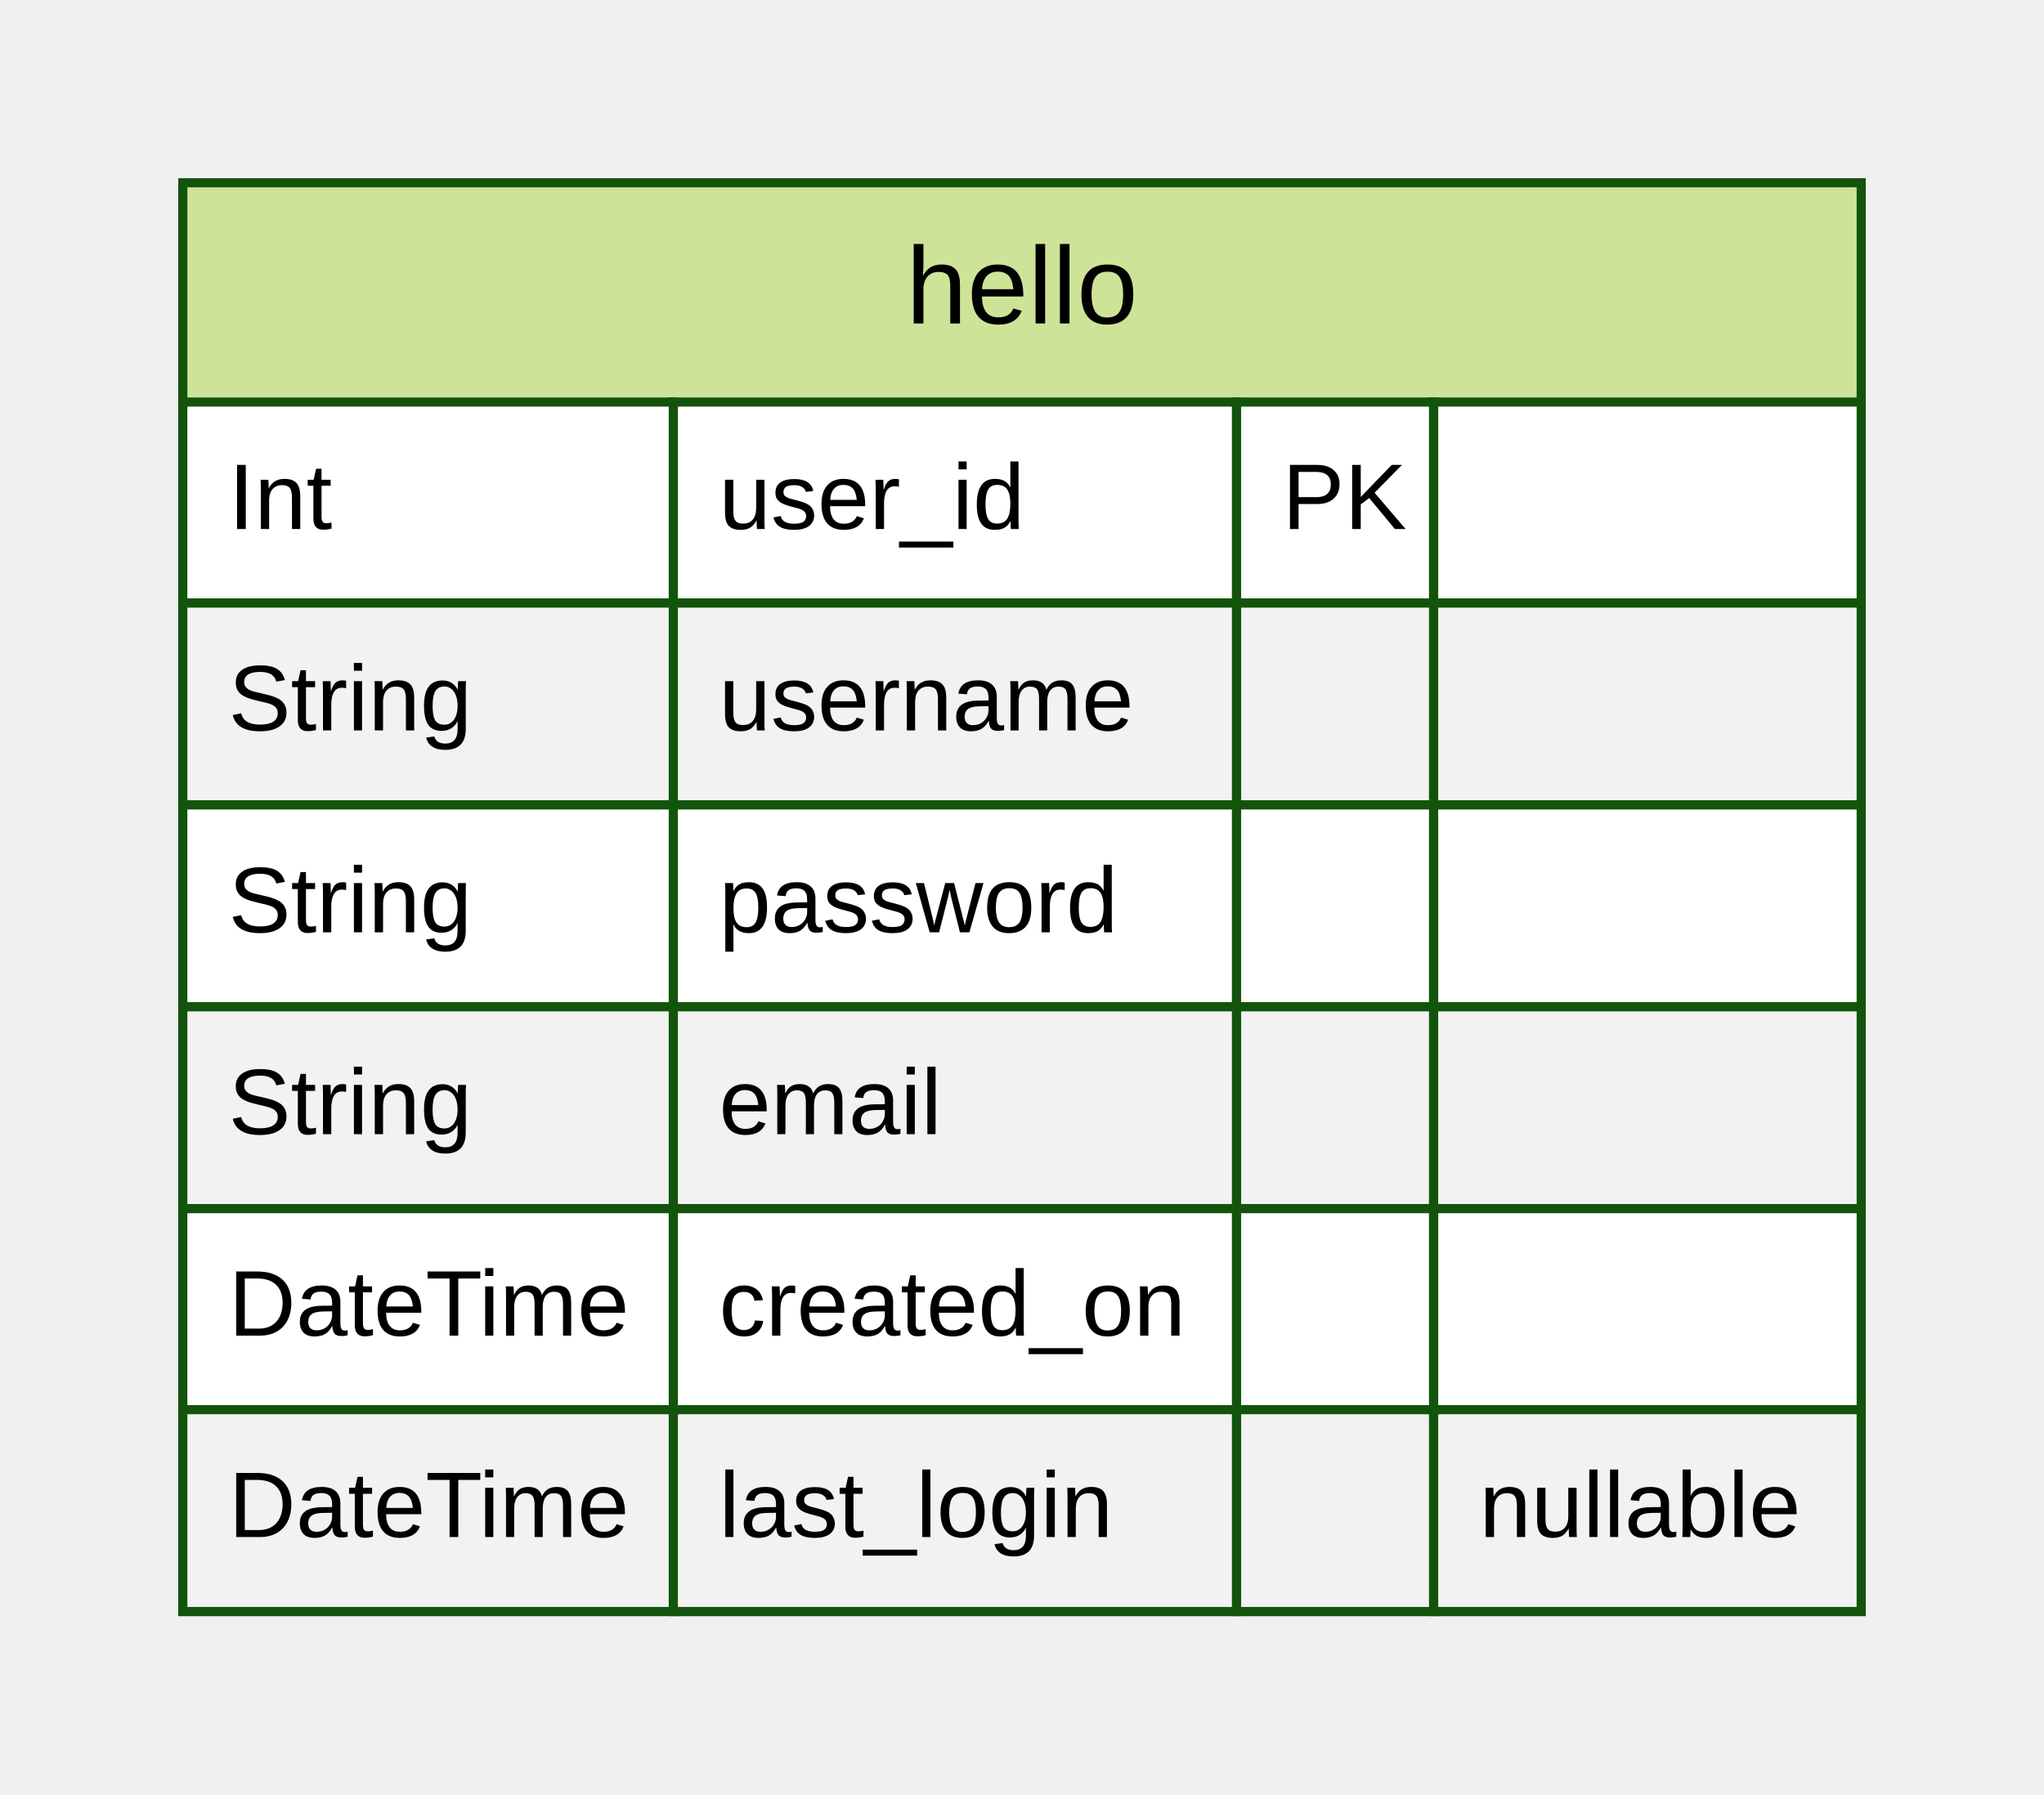
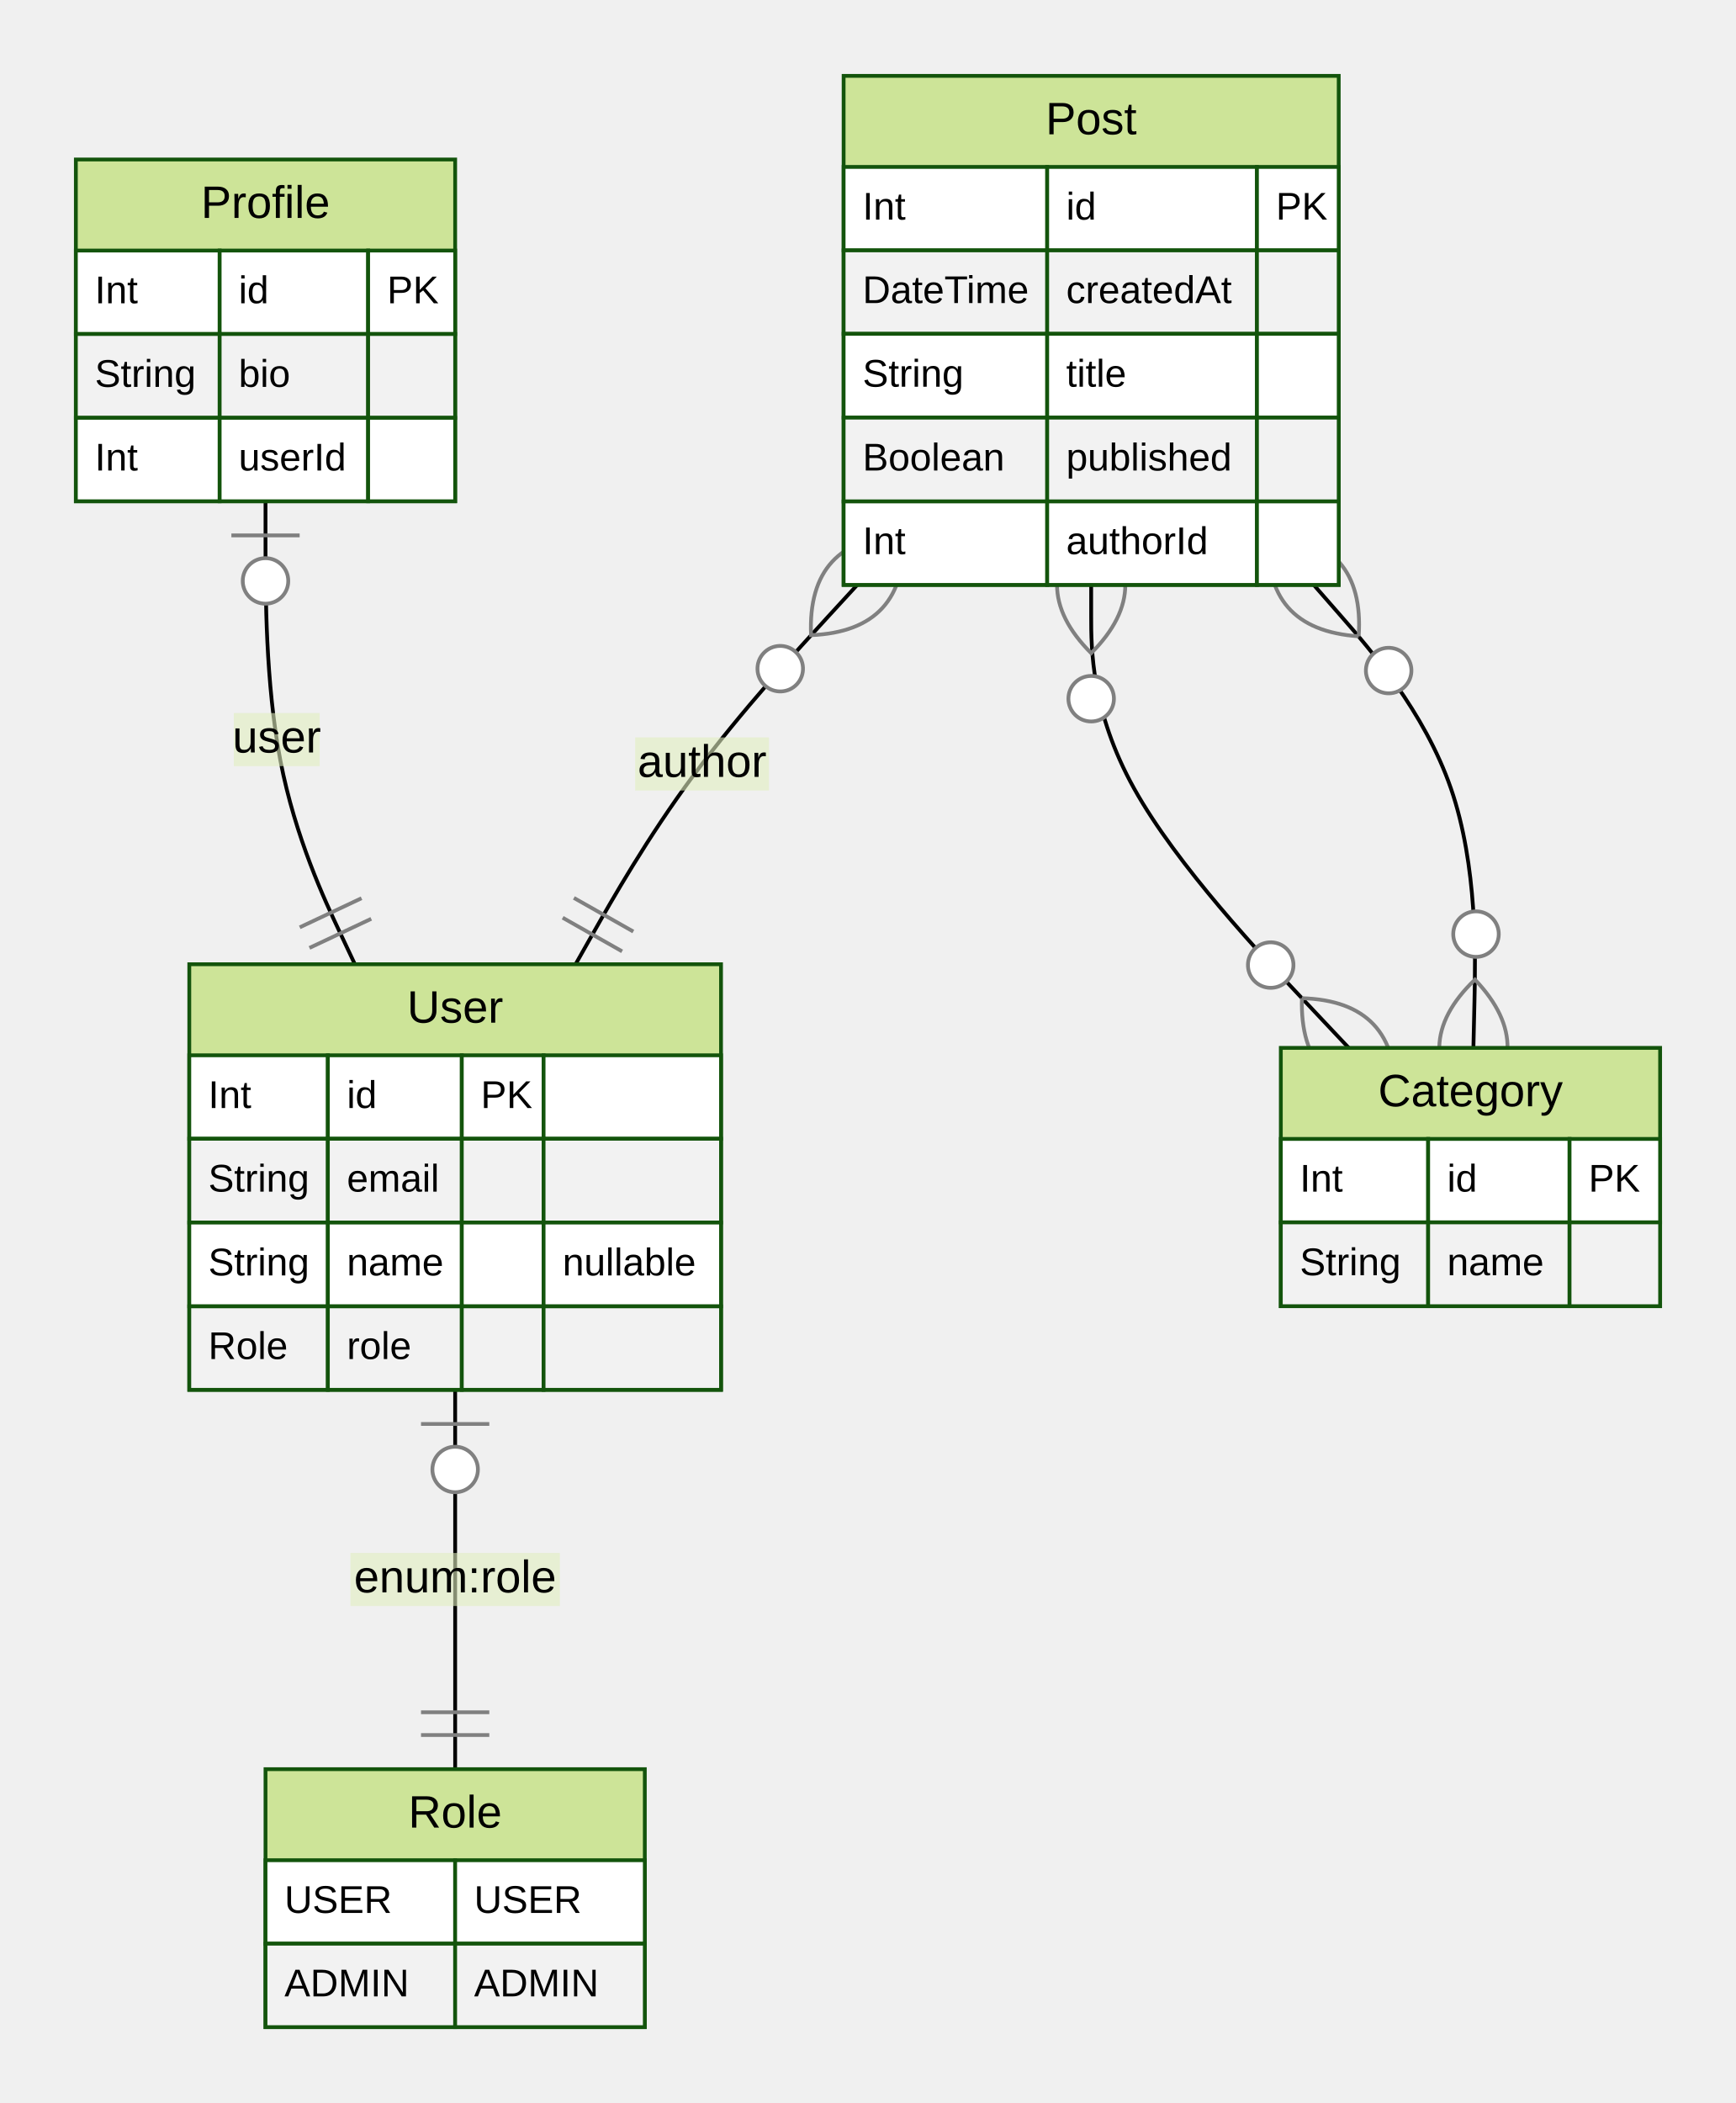
- <svg xmlns="http://www.w3.org/2000/svg" aria-labelledby="chart-title-mermaid-0 chart-desc-mermaid-0" role="img" viewBox="0 0 223.641 196.367" style="max-width: 223.641px; background-color: white;" width="100%" id="mermaid-0">
+ <svg xmlns="http://www.w3.org/2000/svg" aria-labelledby="chart-title-mermaid-0 chart-desc-mermaid-0" role="img" viewBox="0 0 457.68 554.367" style="max-width: 457.68px; background-color: white;" width="100%" id="mermaid-0">
  <style>#mermaid-0 {font-family:"trebuchet ms",verdana,arial,sans-serif;font-size:16px;fill:#000000;}#mermaid-0 .error-icon{fill:#552222;}#mermaid-0 .error-text{fill:#552222;stroke:#552222;}#mermaid-0 .edge-thickness-normal{stroke-width:2px;}#mermaid-0 .edge-thickness-thick{stroke-width:3.5px;}#mermaid-0 .edge-pattern-solid{stroke-dasharray:0;}#mermaid-0 .edge-pattern-dashed{stroke-dasharray:3;}#mermaid-0 .edge-pattern-dotted{stroke-dasharray:2;}#mermaid-0 .marker{fill:#000000;stroke:#000000;}#mermaid-0 .marker.cross{stroke:#000000;}#mermaid-0 svg{font-family:"trebuchet ms",verdana,arial,sans-serif;font-size:16px;}#mermaid-0 .entityBox{fill:#cde498;stroke:#13540c;}#mermaid-0 .attributeBoxOdd{fill:#ffffff;stroke:#13540c;}#mermaid-0 .attributeBoxEven{fill:#f2f2f2;stroke:#13540c;}#mermaid-0 .relationshipLabelBox{fill:hsl(78.158, 58.462%, 84.51%);opacity:0.7;background-color:hsl(78.158, 58.462%, 84.51%);}#mermaid-0 .relationshipLabelBox rect{opacity:0.5;}#mermaid-0 .relationshipLine{stroke:#000000;}#mermaid-0 :root{--mermaid-font-family:"trebuchet ms",verdana,arial,sans-serif;}</style>
  <g />
  <defs>
    <marker orient="auto" markerHeight="18" markerWidth="18" refY="9" refX="0" id="ONLY_ONE_START">
      <path d="M9,0 L9,18 M15,0 L15,18" fill="none" stroke="gray" />
    </marker>
  </defs>
  <defs>
    <marker orient="auto" markerHeight="18" markerWidth="18" refY="9" refX="18" id="ONLY_ONE_END">
      <path d="M3,0 L3,18 M9,0 L9,18" fill="none" stroke="gray" />
    </marker>
  </defs>
  <defs>
    <marker orient="auto" markerHeight="18" markerWidth="30" refY="9" refX="0" id="ZERO_OR_ONE_START">
      <circle r="6" cy="9" cx="21" fill="white" stroke="gray" />
      <path d="M9,0 L9,18" fill="none" stroke="gray" />
    </marker>
  </defs>
  <defs>
    <marker orient="auto" markerHeight="18" markerWidth="30" refY="9" refX="30" id="ZERO_OR_ONE_END">
      <circle r="6" cy="9" cx="9" fill="white" stroke="gray" />
      <path d="M21,0 L21,18" fill="none" stroke="gray" />
    </marker>
  </defs>
  <defs>
    <marker orient="auto" markerHeight="36" markerWidth="45" refY="18" refX="18" id="ONE_OR_MORE_START">
      <path d="M0,18 Q 18,0 36,18 Q 18,36 0,18 M42,9 L42,27" fill="none" stroke="gray" />
    </marker>
  </defs>
  <defs>
    <marker orient="auto" markerHeight="36" markerWidth="45" refY="18" refX="27" id="ONE_OR_MORE_END">
      <path d="M3,9 L3,27 M9,18 Q27,0 45,18 Q27,36 9,18" fill="none" stroke="gray" />
    </marker>
  </defs>
  <defs>
    <marker orient="auto" markerHeight="36" markerWidth="57" refY="18" refX="18" id="ZERO_OR_MORE_START">
      <circle r="6" cy="18" cx="48" fill="white" stroke="gray" />
      <path d="M0,18 Q18,0 36,18 Q18,36 0,18" fill="none" stroke="gray" />
    </marker>
  </defs>
  <defs>
    <marker orient="auto" markerHeight="36" markerWidth="57" refY="18" refX="39" id="ZERO_OR_MORE_END">
      <circle r="6" cy="18" cx="9" fill="white" stroke="gray" />
      <path d="M21,18 Q39,0 57,18 Q39,36 21,18" fill="none" stroke="gray" />
    </marker>
  </defs>
-   <g transform="translate(20,20 )" id="entity-hello-1adbf74b-0b26-4ce8-abec-52306c59c007">
-     <rect height="156.367" width="183.641" y="0" x="0" stroke="gray" fill-opacity="100%" fill="honeydew" class="er entityBox" />
-     <text transform="translate(91.82031,12)" style="font-family: &quot;trebuchet ms&quot;, verdana, arial, sans-serif;; font-size: 12px" text-anchor="middle" dominant-baseline="middle" y="0" x="0" id="text-entity-hello-1adbf74b-0b26-4ce8-abec-52306c59c007" class="er entityLabel">hello</text>
+   <path marker-start="url(#ZERO_OR_ONE_START)" marker-end="url(#ONLY_ONE_END)" fill="none" stroke="gray" d="M120,366.367L120,374.701C120,383.034,120,399.701,120,416.367C120,433.034,120,449.701,120,458.034L120,466.367" class="er relationshipLine" />
+   <path marker-start="url(#ZERO_OR_ONE_START)" marker-end="url(#ONLY_ONE_END)" fill="none" stroke="gray" d="M70,132.138L70,144.145C70,156.153,70,180.168,73.927,200.509C77.855,220.85,85.71,237.517,89.637,245.85L93.564,254.184" class="er relationshipLine" />
+   <path marker-start="url(#ZERO_OR_MORE_START)" marker-end="url(#ONLY_ONE_END)" fill="none" stroke="gray" d="M226.008,154.184L218.348,162.517C210.687,170.85,195.367,187.517,182.99,204.184C170.614,220.85,161.181,237.517,156.464,245.85L151.747,254.184" class="er relationshipLine" />
+   <path marker-start="url(#ZERO_OR_MORE_START)" marker-end="url(#ZERO_OR_MORE_END)" fill="none" stroke="gray" d="M287.68,154.184L287.68,162.517C287.68,170.85,287.68,187.517,298.998,207.858C310.316,228.199,332.952,252.214,344.271,264.222L355.589,276.229" class="er relationshipLine" />
+   <path marker-start="url(#ZERO_OR_MORE_START)" marker-end="url(#ZERO_OR_MORE_END)" fill="none" stroke="gray" d="M388.454,276.229L388.728,264.222C389.001,252.214,389.547,228.199,382.532,207.858C375.516,187.517,360.939,170.85,353.65,162.517L346.361,154.184" class="er relationshipLine" />
+   <g transform="translate(70,466.3672 )" id="entity-Role-625e4ff5-ee60-4102-8f7e-b8b6cde5b2e6">
+     <rect height="68" width="100" y="0" x="0" stroke="gray" fill-opacity="100%" fill="honeydew" class="er entityBox" />
+     <text transform="translate(50,12)" style="font-family: &quot;trebuchet ms&quot;, verdana, arial, sans-serif;; font-size: 12px" text-anchor="middle" dominant-baseline="middle" y="0" x="0" id="text-entity-Role-625e4ff5-ee60-4102-8f7e-b8b6cde5b2e6" class="er entityLabel">Role</text>
+     <rect height="22" width="50" y="24" x="0" stroke="gray" fill-opacity="100%" fill="honeydew" class="er attributeBoxOdd" />
+     <text transform="translate(5,35)" style="font-family: &quot;trebuchet ms&quot;, verdana, arial, sans-serif;; font-size: 10.2px" text-anchor="left" dominant-baseline="middle" y="0" x="0" id="text-entity-Role-625e4ff5-ee60-4102-8f7e-b8b6cde5b2e6-attr-1-type" class="er entityLabel">USER</text>
+     <rect height="22" width="50" y="24" x="50" stroke="gray" fill-opacity="100%" fill="honeydew" class="er attributeBoxOdd" />
+     <text transform="translate(55,35)" style="font-family: &quot;trebuchet ms&quot;, verdana, arial, sans-serif;; font-size: 10.2px" text-anchor="left" dominant-baseline="middle" y="0" x="0" id="text-entity-Role-625e4ff5-ee60-4102-8f7e-b8b6cde5b2e6-attr-1-name" class="er entityLabel">USER</text>
+     <rect height="22" width="50" y="46" x="0" stroke="gray" fill-opacity="100%" fill="honeydew" class="er attributeBoxEven" />
+     <text transform="translate(5,57)" style="font-family: &quot;trebuchet ms&quot;, verdana, arial, sans-serif;; font-size: 10.2px" text-anchor="left" dominant-baseline="middle" y="0" x="0" id="text-entity-Role-625e4ff5-ee60-4102-8f7e-b8b6cde5b2e6-attr-2-type" class="er entityLabel">ADMIN</text>
+     <rect height="22" width="50" y="46" x="50" stroke="gray" fill-opacity="100%" fill="honeydew" class="er attributeBoxEven" />
+     <text transform="translate(55,57)" style="font-family: &quot;trebuchet ms&quot;, verdana, arial, sans-serif;; font-size: 10.2px" text-anchor="left" dominant-baseline="middle" y="0" x="0" id="text-entity-Role-625e4ff5-ee60-4102-8f7e-b8b6cde5b2e6-attr-2-name" class="er entityLabel">ADMIN</text>
+   </g>
+   <g transform="translate(49.90625,254.1836 )" id="entity-User-d894cef2-6d33-4730-b2c5-95ea18691593">
+     <rect height="112.184" width="140.188" y="0" x="0" stroke="gray" fill-opacity="100%" fill="honeydew" class="er entityBox" />
+     <text transform="translate(70.09375,12)" style="font-family: &quot;trebuchet ms&quot;, verdana, arial, sans-serif;; font-size: 12px" text-anchor="middle" dominant-baseline="middle" y="0" x="0" id="text-entity-User-d894cef2-6d33-4730-b2c5-95ea18691593" class="er entityLabel">User</text>
+     <rect height="22" width="36.531" y="24" x="0" stroke="gray" fill-opacity="100%" fill="honeydew" class="er attributeBoxOdd" />
+     <text transform="translate(5,35)" style="font-family: &quot;trebuchet ms&quot;, verdana, arial, sans-serif;; font-size: 10.2px" text-anchor="left" dominant-baseline="middle" y="0" x="0" id="text-entity-User-d894cef2-6d33-4730-b2c5-95ea18691593-attr-1-type" class="er entityLabel">Int</text>
+     <rect height="22" width="35.312" y="24" x="36.531" stroke="gray" fill-opacity="100%" fill="honeydew" class="er attributeBoxOdd" />
+     <text transform="translate(41.53125,35)" style="font-family: &quot;trebuchet ms&quot;, verdana, arial, sans-serif;; font-size: 10.2px" text-anchor="left" dominant-baseline="middle" y="0" x="0" id="text-entity-User-d894cef2-6d33-4730-b2c5-95ea18691593-attr-1-name" class="er entityLabel">id</text>
+     <rect height="22" width="21.562" y="24" x="71.844" stroke="gray" fill-opacity="100%" fill="honeydew" class="er attributeBoxOdd" />
+     <text transform="translate(76.84375,35)" style="font-family: &quot;trebuchet ms&quot;, verdana, arial, sans-serif;; font-size: 10.2px" text-anchor="left" dominant-baseline="middle" y="0" x="0" id="text-entity-User-d894cef2-6d33-4730-b2c5-95ea18691593-attr-1-key" class="er entityLabel">PK</text>
+     <rect height="22" width="46.781" y="24" x="93.406" stroke="gray" fill-opacity="100%" fill="honeydew" class="er attributeBoxOdd" />
+     <text transform="translate(98.40625,35)" style="font-family: &quot;trebuchet ms&quot;, verdana, arial, sans-serif;; font-size: 10.2px" text-anchor="left" dominant-baseline="middle" y="0" x="0" id="text-entity-User-d894cef2-6d33-4730-b2c5-95ea18691593-attr-1-comment" class="er entityLabel" />
+     <rect height="22.092" width="36.531" y="46" x="0" stroke="gray" fill-opacity="100%" fill="honeydew" class="er attributeBoxEven" />
+     <text transform="translate(5,57.0459)" style="font-family: &quot;trebuchet ms&quot;, verdana, arial, sans-serif;; font-size: 10.2px" text-anchor="left" dominant-baseline="middle" y="0" x="0" id="text-entity-User-d894cef2-6d33-4730-b2c5-95ea18691593-attr-2-type" class="er entityLabel">String</text>
+     <rect height="22.092" width="35.312" y="46" x="36.531" stroke="gray" fill-opacity="100%" fill="honeydew" class="er attributeBoxEven" />
+     <text transform="translate(41.53125,57.0459)" style="font-family: &quot;trebuchet ms&quot;, verdana, arial, sans-serif;; font-size: 10.2px" text-anchor="left" dominant-baseline="middle" y="0" x="0" id="text-entity-User-d894cef2-6d33-4730-b2c5-95ea18691593-attr-2-name" class="er entityLabel">email</text>
+     <rect height="22.092" width="21.562" y="46" x="71.844" stroke="gray" fill-opacity="100%" fill="honeydew" class="er attributeBoxEven" />
+     <text transform="translate(76.84375,57.0459)" style="font-family: &quot;trebuchet ms&quot;, verdana, arial, sans-serif;; font-size: 10.2px" text-anchor="left" dominant-baseline="middle" y="0" x="0" id="text-entity-User-d894cef2-6d33-4730-b2c5-95ea18691593-attr-2-key" class="er entityLabel" />
+     <rect height="22.092" width="46.781" y="46" x="93.406" stroke="gray" fill-opacity="100%" fill="honeydew" class="er attributeBoxEven" />
+     <text transform="translate(98.40625,57.0459)" style="font-family: &quot;trebuchet ms&quot;, verdana, arial, sans-serif;; font-size: 10.2px" text-anchor="left" dominant-baseline="middle" y="0" x="0" id="text-entity-User-d894cef2-6d33-4730-b2c5-95ea18691593-attr-2-comment" class="er entityLabel" />
+     <rect height="22.092" width="36.531" y="68.092" x="0" stroke="gray" fill-opacity="100%" fill="honeydew" class="er attributeBoxOdd" />
+     <text transform="translate(5,79.1377)" style="font-family: &quot;trebuchet ms&quot;, verdana, arial, sans-serif;; font-size: 10.2px" text-anchor="left" dominant-baseline="middle" y="0" x="0" id="text-entity-User-d894cef2-6d33-4730-b2c5-95ea18691593-attr-3-type" class="er entityLabel">String</text>
+     <rect height="22.092" width="35.312" y="68.092" x="36.531" stroke="gray" fill-opacity="100%" fill="honeydew" class="er attributeBoxOdd" />
+     <text transform="translate(41.53125,79.1377)" style="font-family: &quot;trebuchet ms&quot;, verdana, arial, sans-serif;; font-size: 10.2px" text-anchor="left" dominant-baseline="middle" y="0" x="0" id="text-entity-User-d894cef2-6d33-4730-b2c5-95ea18691593-attr-3-name" class="er entityLabel">name</text>
+     <rect height="22.092" width="21.562" y="68.092" x="71.844" stroke="gray" fill-opacity="100%" fill="honeydew" class="er attributeBoxOdd" />
+     <text transform="translate(76.84375,79.1377)" style="font-family: &quot;trebuchet ms&quot;, verdana, arial, sans-serif;; font-size: 10.2px" text-anchor="left" dominant-baseline="middle" y="0" x="0" id="text-entity-User-d894cef2-6d33-4730-b2c5-95ea18691593-attr-3-key" class="er entityLabel" />
+     <rect height="22.092" width="46.781" y="68.092" x="93.406" stroke="gray" fill-opacity="100%" fill="honeydew" class="er attributeBoxOdd" />
+     <text transform="translate(98.40625,79.1377)" style="font-family: &quot;trebuchet ms&quot;, verdana, arial, sans-serif;; font-size: 10.2px" text-anchor="left" dominant-baseline="middle" y="0" x="0" id="text-entity-User-d894cef2-6d33-4730-b2c5-95ea18691593-attr-3-comment" class="er entityLabel">nullable</text>
+     <rect height="22" width="36.531" y="90.184" x="0" stroke="gray" fill-opacity="100%" fill="honeydew" class="er attributeBoxEven" />
+     <text transform="translate(5,101.1836)" style="font-family: &quot;trebuchet ms&quot;, verdana, arial, sans-serif;; font-size: 10.2px" text-anchor="left" dominant-baseline="middle" y="0" x="0" id="text-entity-User-d894cef2-6d33-4730-b2c5-95ea18691593-attr-4-type" class="er entityLabel">Role</text>
+     <rect height="22" width="35.312" y="90.184" x="36.531" stroke="gray" fill-opacity="100%" fill="honeydew" class="er attributeBoxEven" />
+     <text transform="translate(41.53125,101.1836)" style="font-family: &quot;trebuchet ms&quot;, verdana, arial, sans-serif;; font-size: 10.2px" text-anchor="left" dominant-baseline="middle" y="0" x="0" id="text-entity-User-d894cef2-6d33-4730-b2c5-95ea18691593-attr-4-name" class="er entityLabel">role</text>
+     <rect height="22" width="21.562" y="90.184" x="71.844" stroke="gray" fill-opacity="100%" fill="honeydew" class="er attributeBoxEven" />
+     <text transform="translate(76.84375,101.1836)" style="font-family: &quot;trebuchet ms&quot;, verdana, arial, sans-serif;; font-size: 10.2px" text-anchor="left" dominant-baseline="middle" y="0" x="0" id="text-entity-User-d894cef2-6d33-4730-b2c5-95ea18691593-attr-4-key" class="er entityLabel" />
+     <rect height="22" width="46.781" y="90.184" x="93.406" stroke="gray" fill-opacity="100%" fill="honeydew" class="er attributeBoxEven" />
+     <text transform="translate(98.40625,101.1836)" style="font-family: &quot;trebuchet ms&quot;, verdana, arial, sans-serif;; font-size: 10.2px" text-anchor="left" dominant-baseline="middle" y="0" x="0" id="text-entity-User-d894cef2-6d33-4730-b2c5-95ea18691593-attr-4-comment" class="er entityLabel" />
+   </g>
+   <g transform="translate(20,42.0459 )" id="entity-Profile-384da0ac-1336-4ced-9642-365da63f6ebc">
+     <rect height="90.092" width="100" y="0" x="0" stroke="gray" fill-opacity="100%" fill="honeydew" class="er entityBox" />
+     <text transform="translate(50,12)" style="font-family: &quot;trebuchet ms&quot;, verdana, arial, sans-serif;; font-size: 12px" text-anchor="middle" dominant-baseline="middle" y="0" x="0" id="text-entity-Profile-384da0ac-1336-4ced-9642-365da63f6ebc" class="er entityLabel">Profile</text>
+     <rect height="22" width="37.911" y="24" x="0" stroke="gray" fill-opacity="100%" fill="honeydew" class="er attributeBoxOdd" />
+     <text transform="translate(5,35)" style="font-family: &quot;trebuchet ms&quot;, verdana, arial, sans-serif;; font-size: 10.2px" text-anchor="left" dominant-baseline="middle" y="0" x="0" id="text-entity-Profile-384da0ac-1336-4ced-9642-365da63f6ebc-attr-1-type" class="er entityLabel">Int</text>
+     <rect height="22" width="39.146" y="24" x="37.911" stroke="gray" fill-opacity="100%" fill="honeydew" class="er attributeBoxOdd" />
+     <text transform="translate(42.91146,35)" style="font-family: &quot;trebuchet ms&quot;, verdana, arial, sans-serif;; font-size: 10.2px" text-anchor="left" dominant-baseline="middle" y="0" x="0" id="text-entity-Profile-384da0ac-1336-4ced-9642-365da63f6ebc-attr-1-name" class="er entityLabel">id</text>
+     <rect height="22" width="22.943" y="24" x="77.057" stroke="gray" fill-opacity="100%" fill="honeydew" class="er attributeBoxOdd" />
+     <text transform="translate(82.05729,35)" style="font-family: &quot;trebuchet ms&quot;, verdana, arial, sans-serif;; font-size: 10.2px" text-anchor="left" dominant-baseline="middle" y="0" x="0" id="text-entity-Profile-384da0ac-1336-4ced-9642-365da63f6ebc-attr-1-key" class="er entityLabel">PK</text>
+     <rect height="22.092" width="37.911" y="46" x="0" stroke="gray" fill-opacity="100%" fill="honeydew" class="er attributeBoxEven" />
+     <text transform="translate(5,57.0459)" style="font-family: &quot;trebuchet ms&quot;, verdana, arial, sans-serif;; font-size: 10.2px" text-anchor="left" dominant-baseline="middle" y="0" x="0" id="text-entity-Profile-384da0ac-1336-4ced-9642-365da63f6ebc-attr-2-type" class="er entityLabel">String</text>
+     <rect height="22.092" width="39.146" y="46" x="37.911" stroke="gray" fill-opacity="100%" fill="honeydew" class="er attributeBoxEven" />
+     <text transform="translate(42.91146,57.0459)" style="font-family: &quot;trebuchet ms&quot;, verdana, arial, sans-serif;; font-size: 10.2px" text-anchor="left" dominant-baseline="middle" y="0" x="0" id="text-entity-Profile-384da0ac-1336-4ced-9642-365da63f6ebc-attr-2-name" class="er entityLabel">bio</text>
+     <rect height="22.092" width="22.943" y="46" x="77.057" stroke="gray" fill-opacity="100%" fill="honeydew" class="er attributeBoxEven" />
+     <text transform="translate(82.05729,57.0459)" style="font-family: &quot;trebuchet ms&quot;, verdana, arial, sans-serif;; font-size: 10.2px" text-anchor="left" dominant-baseline="middle" y="0" x="0" id="text-entity-Profile-384da0ac-1336-4ced-9642-365da63f6ebc-attr-2-key" class="er entityLabel" />
+     <rect height="22" width="37.911" y="68.092" x="0" stroke="gray" fill-opacity="100%" fill="honeydew" class="er attributeBoxOdd" />
+     <text transform="translate(5,79.0918)" style="font-family: &quot;trebuchet ms&quot;, verdana, arial, sans-serif;; font-size: 10.2px" text-anchor="left" dominant-baseline="middle" y="0" x="0" id="text-entity-Profile-384da0ac-1336-4ced-9642-365da63f6ebc-attr-3-type" class="er entityLabel">Int</text>
+     <rect height="22" width="39.146" y="68.092" x="37.911" stroke="gray" fill-opacity="100%" fill="honeydew" class="er attributeBoxOdd" />
+     <text transform="translate(42.91146,79.0918)" style="font-family: &quot;trebuchet ms&quot;, verdana, arial, sans-serif;; font-size: 10.2px" text-anchor="left" dominant-baseline="middle" y="0" x="0" id="text-entity-Profile-384da0ac-1336-4ced-9642-365da63f6ebc-attr-3-name" class="er entityLabel">userId</text>
+     <rect height="22" width="22.943" y="68.092" x="77.057" stroke="gray" fill-opacity="100%" fill="honeydew" class="er attributeBoxOdd" />
+     <text transform="translate(82.05729,79.0918)" style="font-family: &quot;trebuchet ms&quot;, verdana, arial, sans-serif;; font-size: 10.2px" text-anchor="left" dominant-baseline="middle" y="0" x="0" id="text-entity-Profile-384da0ac-1336-4ced-9642-365da63f6ebc-attr-3-key" class="er entityLabel" />
+   </g>
+   <g transform="translate(222.4141,20 )" id="entity-Post-bf046e15-4c87-4799-be99-b6e017b51379">
+     <rect height="134.184" width="130.531" y="0" x="0" stroke="gray" fill-opacity="100%" fill="honeydew" class="er entityBox" />
+     <text transform="translate(65.26562,12)" style="font-family: &quot;trebuchet ms&quot;, verdana, arial, sans-serif;; font-size: 12px" text-anchor="middle" dominant-baseline="middle" y="0" x="0" id="text-entity-Post-bf046e15-4c87-4799-be99-b6e017b51379" class="er entityLabel">Post</text>
    <rect height="22" width="53.672" y="24" x="0" stroke="gray" fill-opacity="100%" fill="honeydew" class="er attributeBoxOdd" />
-     <text transform="translate(5,35)" style="font-family: &quot;trebuchet ms&quot;, verdana, arial, sans-serif;; font-size: 10.2px" text-anchor="left" dominant-baseline="middle" y="0" x="0" id="text-entity-hello-1adbf74b-0b26-4ce8-abec-52306c59c007-attr-1-type" class="er entityLabel">Int</text>
-     <rect height="22" width="61.625" y="24" x="53.672" stroke="gray" fill-opacity="100%" fill="honeydew" class="er attributeBoxOdd" />
-     <text transform="translate(58.67188,35)" style="font-family: &quot;trebuchet ms&quot;, verdana, arial, sans-serif;; font-size: 10.2px" text-anchor="left" dominant-baseline="middle" y="0" x="0" id="text-entity-hello-1adbf74b-0b26-4ce8-abec-52306c59c007-attr-1-name" class="er entityLabel">user_id</text>
-     <rect height="22" width="21.562" y="24" x="115.297" stroke="gray" fill-opacity="100%" fill="honeydew" class="er attributeBoxOdd" />
-     <text transform="translate(120.2969,35)" style="font-family: &quot;trebuchet ms&quot;, verdana, arial, sans-serif;; font-size: 10.2px" text-anchor="left" dominant-baseline="middle" y="0" x="0" id="text-entity-hello-1adbf74b-0b26-4ce8-abec-52306c59c007-attr-1-key" class="er entityLabel">PK</text>
-     <rect height="22" width="46.781" y="24" x="136.859" stroke="gray" fill-opacity="100%" fill="honeydew" class="er attributeBoxOdd" />
-     <text transform="translate(141.8594,35)" style="font-family: &quot;trebuchet ms&quot;, verdana, arial, sans-serif;; font-size: 10.2px" text-anchor="left" dominant-baseline="middle" y="0" x="0" id="text-entity-hello-1adbf74b-0b26-4ce8-abec-52306c59c007-attr-1-comment" class="er entityLabel" />
-     <rect height="22.092" width="53.672" y="46" x="0" stroke="gray" fill-opacity="100%" fill="honeydew" class="er attributeBoxEven" />
-     <text transform="translate(5,57.0459)" style="font-family: &quot;trebuchet ms&quot;, verdana, arial, sans-serif;; font-size: 10.2px" text-anchor="left" dominant-baseline="middle" y="0" x="0" id="text-entity-hello-1adbf74b-0b26-4ce8-abec-52306c59c007-attr-2-type" class="er entityLabel">String</text>
-     <rect height="22.092" width="61.625" y="46" x="53.672" stroke="gray" fill-opacity="100%" fill="honeydew" class="er attributeBoxEven" />
-     <text transform="translate(58.67188,57.0459)" style="font-family: &quot;trebuchet ms&quot;, verdana, arial, sans-serif;; font-size: 10.2px" text-anchor="left" dominant-baseline="middle" y="0" x="0" id="text-entity-hello-1adbf74b-0b26-4ce8-abec-52306c59c007-attr-2-name" class="er entityLabel">username</text>
-     <rect height="22.092" width="21.562" y="46" x="115.297" stroke="gray" fill-opacity="100%" fill="honeydew" class="er attributeBoxEven" />
-     <text transform="translate(120.2969,57.0459)" style="font-family: &quot;trebuchet ms&quot;, verdana, arial, sans-serif;; font-size: 10.2px" text-anchor="left" dominant-baseline="middle" y="0" x="0" id="text-entity-hello-1adbf74b-0b26-4ce8-abec-52306c59c007-attr-2-key" class="er entityLabel" />
-     <rect height="22.092" width="46.781" y="46" x="136.859" stroke="gray" fill-opacity="100%" fill="honeydew" class="er attributeBoxEven" />
-     <text transform="translate(141.8594,57.0459)" style="font-family: &quot;trebuchet ms&quot;, verdana, arial, sans-serif;; font-size: 10.2px" text-anchor="left" dominant-baseline="middle" y="0" x="0" id="text-entity-hello-1adbf74b-0b26-4ce8-abec-52306c59c007-attr-2-comment" class="er entityLabel" />
-     <rect height="22.092" width="53.672" y="68.092" x="0" stroke="gray" fill-opacity="100%" fill="honeydew" class="er attributeBoxOdd" />
-     <text transform="translate(5,79.1377)" style="font-family: &quot;trebuchet ms&quot;, verdana, arial, sans-serif;; font-size: 10.2px" text-anchor="left" dominant-baseline="middle" y="0" x="0" id="text-entity-hello-1adbf74b-0b26-4ce8-abec-52306c59c007-attr-3-type" class="er entityLabel">String</text>
-     <rect height="22.092" width="61.625" y="68.092" x="53.672" stroke="gray" fill-opacity="100%" fill="honeydew" class="er attributeBoxOdd" />
-     <text transform="translate(58.67188,79.1377)" style="font-family: &quot;trebuchet ms&quot;, verdana, arial, sans-serif;; font-size: 10.2px" text-anchor="left" dominant-baseline="middle" y="0" x="0" id="text-entity-hello-1adbf74b-0b26-4ce8-abec-52306c59c007-attr-3-name" class="er entityLabel">password</text>
-     <rect height="22.092" width="21.562" y="68.092" x="115.297" stroke="gray" fill-opacity="100%" fill="honeydew" class="er attributeBoxOdd" />
-     <text transform="translate(120.2969,79.1377)" style="font-family: &quot;trebuchet ms&quot;, verdana, arial, sans-serif;; font-size: 10.2px" text-anchor="left" dominant-baseline="middle" y="0" x="0" id="text-entity-hello-1adbf74b-0b26-4ce8-abec-52306c59c007-attr-3-key" class="er entityLabel" />
-     <rect height="22.092" width="46.781" y="68.092" x="136.859" stroke="gray" fill-opacity="100%" fill="honeydew" class="er attributeBoxOdd" />
-     <text transform="translate(141.8594,79.1377)" style="font-family: &quot;trebuchet ms&quot;, verdana, arial, sans-serif;; font-size: 10.2px" text-anchor="left" dominant-baseline="middle" y="0" x="0" id="text-entity-hello-1adbf74b-0b26-4ce8-abec-52306c59c007-attr-3-comment" class="er entityLabel" />
-     <rect height="22.092" width="53.672" y="90.184" x="0" stroke="gray" fill-opacity="100%" fill="honeydew" class="er attributeBoxEven" />
-     <text transform="translate(5,101.2295)" style="font-family: &quot;trebuchet ms&quot;, verdana, arial, sans-serif;; font-size: 10.2px" text-anchor="left" dominant-baseline="middle" y="0" x="0" id="text-entity-hello-1adbf74b-0b26-4ce8-abec-52306c59c007-attr-4-type" class="er entityLabel">String</text>
-     <rect height="22.092" width="61.625" y="90.184" x="53.672" stroke="gray" fill-opacity="100%" fill="honeydew" class="er attributeBoxEven" />
-     <text transform="translate(58.67188,101.2295)" style="font-family: &quot;trebuchet ms&quot;, verdana, arial, sans-serif;; font-size: 10.2px" text-anchor="left" dominant-baseline="middle" y="0" x="0" id="text-entity-hello-1adbf74b-0b26-4ce8-abec-52306c59c007-attr-4-name" class="er entityLabel">email</text>
-     <rect height="22.092" width="21.562" y="90.184" x="115.297" stroke="gray" fill-opacity="100%" fill="honeydew" class="er attributeBoxEven" />
-     <text transform="translate(120.2969,101.2295)" style="font-family: &quot;trebuchet ms&quot;, verdana, arial, sans-serif;; font-size: 10.2px" text-anchor="left" dominant-baseline="middle" y="0" x="0" id="text-entity-hello-1adbf74b-0b26-4ce8-abec-52306c59c007-attr-4-key" class="er entityLabel" />
-     <rect height="22.092" width="46.781" y="90.184" x="136.859" stroke="gray" fill-opacity="100%" fill="honeydew" class="er attributeBoxEven" />
-     <text transform="translate(141.8594,101.2295)" style="font-family: &quot;trebuchet ms&quot;, verdana, arial, sans-serif;; font-size: 10.2px" text-anchor="left" dominant-baseline="middle" y="0" x="0" id="text-entity-hello-1adbf74b-0b26-4ce8-abec-52306c59c007-attr-4-comment" class="er entityLabel" />
-     <rect height="22" width="53.672" y="112.275" x="0" stroke="gray" fill-opacity="100%" fill="honeydew" class="er attributeBoxOdd" />
-     <text transform="translate(5,123.2754)" style="font-family: &quot;trebuchet ms&quot;, verdana, arial, sans-serif;; font-size: 10.2px" text-anchor="left" dominant-baseline="middle" y="0" x="0" id="text-entity-hello-1adbf74b-0b26-4ce8-abec-52306c59c007-attr-5-type" class="er entityLabel">DateTime</text>
-     <rect height="22" width="61.625" y="112.275" x="53.672" stroke="gray" fill-opacity="100%" fill="honeydew" class="er attributeBoxOdd" />
-     <text transform="translate(58.67188,123.2754)" style="font-family: &quot;trebuchet ms&quot;, verdana, arial, sans-serif;; font-size: 10.2px" text-anchor="left" dominant-baseline="middle" y="0" x="0" id="text-entity-hello-1adbf74b-0b26-4ce8-abec-52306c59c007-attr-5-name" class="er entityLabel">created_on</text>
-     <rect height="22" width="21.562" y="112.275" x="115.297" stroke="gray" fill-opacity="100%" fill="honeydew" class="er attributeBoxOdd" />
-     <text transform="translate(120.2969,123.2754)" style="font-family: &quot;trebuchet ms&quot;, verdana, arial, sans-serif;; font-size: 10.2px" text-anchor="left" dominant-baseline="middle" y="0" x="0" id="text-entity-hello-1adbf74b-0b26-4ce8-abec-52306c59c007-attr-5-key" class="er entityLabel" />
-     <rect height="22" width="46.781" y="112.275" x="136.859" stroke="gray" fill-opacity="100%" fill="honeydew" class="er attributeBoxOdd" />
-     <text transform="translate(141.8594,123.2754)" style="font-family: &quot;trebuchet ms&quot;, verdana, arial, sans-serif;; font-size: 10.2px" text-anchor="left" dominant-baseline="middle" y="0" x="0" id="text-entity-hello-1adbf74b-0b26-4ce8-abec-52306c59c007-attr-5-comment" class="er entityLabel" />
-     <rect height="22.092" width="53.672" y="134.275" x="0" stroke="gray" fill-opacity="100%" fill="honeydew" class="er attributeBoxEven" />
-     <text transform="translate(5,145.3213)" style="font-family: &quot;trebuchet ms&quot;, verdana, arial, sans-serif;; font-size: 10.2px" text-anchor="left" dominant-baseline="middle" y="0" x="0" id="text-entity-hello-1adbf74b-0b26-4ce8-abec-52306c59c007-attr-6-type" class="er entityLabel">DateTime</text>
-     <rect height="22.092" width="61.625" y="134.275" x="53.672" stroke="gray" fill-opacity="100%" fill="honeydew" class="er attributeBoxEven" />
-     <text transform="translate(58.67188,145.3213)" style="font-family: &quot;trebuchet ms&quot;, verdana, arial, sans-serif;; font-size: 10.2px" text-anchor="left" dominant-baseline="middle" y="0" x="0" id="text-entity-hello-1adbf74b-0b26-4ce8-abec-52306c59c007-attr-6-name" class="er entityLabel">last_login</text>
-     <rect height="22.092" width="21.562" y="134.275" x="115.297" stroke="gray" fill-opacity="100%" fill="honeydew" class="er attributeBoxEven" />
-     <text transform="translate(120.2969,145.3213)" style="font-family: &quot;trebuchet ms&quot;, verdana, arial, sans-serif;; font-size: 10.2px" text-anchor="left" dominant-baseline="middle" y="0" x="0" id="text-entity-hello-1adbf74b-0b26-4ce8-abec-52306c59c007-attr-6-key" class="er entityLabel" />
-     <rect height="22.092" width="46.781" y="134.275" x="136.859" stroke="gray" fill-opacity="100%" fill="honeydew" class="er attributeBoxEven" />
-     <text transform="translate(141.8594,145.3213)" style="font-family: &quot;trebuchet ms&quot;, verdana, arial, sans-serif;; font-size: 10.2px" text-anchor="left" dominant-baseline="middle" y="0" x="0" id="text-entity-hello-1adbf74b-0b26-4ce8-abec-52306c59c007-attr-6-comment" class="er entityLabel">nullable</text>
+     <text transform="translate(5,35)" style="font-family: &quot;trebuchet ms&quot;, verdana, arial, sans-serif;; font-size: 10.2px" text-anchor="left" dominant-baseline="middle" y="0" x="0" id="text-entity-Post-bf046e15-4c87-4799-be99-b6e017b51379-attr-1-type" class="er entityLabel">Int</text>
+     <rect height="22" width="55.297" y="24" x="53.672" stroke="gray" fill-opacity="100%" fill="honeydew" class="er attributeBoxOdd" />
+     <text transform="translate(58.67188,35)" style="font-family: &quot;trebuchet ms&quot;, verdana, arial, sans-serif;; font-size: 10.2px" text-anchor="left" dominant-baseline="middle" y="0" x="0" id="text-entity-Post-bf046e15-4c87-4799-be99-b6e017b51379-attr-1-name" class="er entityLabel">id</text>
+     <rect height="22" width="21.562" y="24" x="108.969" stroke="gray" fill-opacity="100%" fill="honeydew" class="er attributeBoxOdd" />
+     <text transform="translate(113.9688,35)" style="font-family: &quot;trebuchet ms&quot;, verdana, arial, sans-serif;; font-size: 10.2px" text-anchor="left" dominant-baseline="middle" y="0" x="0" id="text-entity-Post-bf046e15-4c87-4799-be99-b6e017b51379-attr-1-key" class="er entityLabel">PK</text>
+     <rect height="22" width="53.672" y="46" x="0" stroke="gray" fill-opacity="100%" fill="honeydew" class="er attributeBoxEven" />
+     <text transform="translate(5,57)" style="font-family: &quot;trebuchet ms&quot;, verdana, arial, sans-serif;; font-size: 10.2px" text-anchor="left" dominant-baseline="middle" y="0" x="0" id="text-entity-Post-bf046e15-4c87-4799-be99-b6e017b51379-attr-2-type" class="er entityLabel">DateTime</text>
+     <rect height="22" width="55.297" y="46" x="53.672" stroke="gray" fill-opacity="100%" fill="honeydew" class="er attributeBoxEven" />
+     <text transform="translate(58.67188,57)" style="font-family: &quot;trebuchet ms&quot;, verdana, arial, sans-serif;; font-size: 10.2px" text-anchor="left" dominant-baseline="middle" y="0" x="0" id="text-entity-Post-bf046e15-4c87-4799-be99-b6e017b51379-attr-2-name" class="er entityLabel">createdAt</text>
+     <rect height="22" width="21.562" y="46" x="108.969" stroke="gray" fill-opacity="100%" fill="honeydew" class="er attributeBoxEven" />
+     <text transform="translate(113.9688,57)" style="font-family: &quot;trebuchet ms&quot;, verdana, arial, sans-serif;; font-size: 10.2px" text-anchor="left" dominant-baseline="middle" y="0" x="0" id="text-entity-Post-bf046e15-4c87-4799-be99-b6e017b51379-attr-2-key" class="er entityLabel" />
+     <rect height="22.092" width="53.672" y="68" x="0" stroke="gray" fill-opacity="100%" fill="honeydew" class="er attributeBoxOdd" />
+     <text transform="translate(5,79.0459)" style="font-family: &quot;trebuchet ms&quot;, verdana, arial, sans-serif;; font-size: 10.2px" text-anchor="left" dominant-baseline="middle" y="0" x="0" id="text-entity-Post-bf046e15-4c87-4799-be99-b6e017b51379-attr-3-type" class="er entityLabel">String</text>
+     <rect height="22.092" width="55.297" y="68" x="53.672" stroke="gray" fill-opacity="100%" fill="honeydew" class="er attributeBoxOdd" />
+     <text transform="translate(58.67188,79.0459)" style="font-family: &quot;trebuchet ms&quot;, verdana, arial, sans-serif;; font-size: 10.2px" text-anchor="left" dominant-baseline="middle" y="0" x="0" id="text-entity-Post-bf046e15-4c87-4799-be99-b6e017b51379-attr-3-name" class="er entityLabel">title</text>
+     <rect height="22.092" width="21.562" y="68" x="108.969" stroke="gray" fill-opacity="100%" fill="honeydew" class="er attributeBoxOdd" />
+     <text transform="translate(113.9688,79.0459)" style="font-family: &quot;trebuchet ms&quot;, verdana, arial, sans-serif;; font-size: 10.2px" text-anchor="left" dominant-baseline="middle" y="0" x="0" id="text-entity-Post-bf046e15-4c87-4799-be99-b6e017b51379-attr-3-key" class="er entityLabel" />
+     <rect height="22.092" width="53.672" y="90.092" x="0" stroke="gray" fill-opacity="100%" fill="honeydew" class="er attributeBoxEven" />
+     <text transform="translate(5,101.1377)" style="font-family: &quot;trebuchet ms&quot;, verdana, arial, sans-serif;; font-size: 10.2px" text-anchor="left" dominant-baseline="middle" y="0" x="0" id="text-entity-Post-bf046e15-4c87-4799-be99-b6e017b51379-attr-4-type" class="er entityLabel">Boolean</text>
+     <rect height="22.092" width="55.297" y="90.092" x="53.672" stroke="gray" fill-opacity="100%" fill="honeydew" class="er attributeBoxEven" />
+     <text transform="translate(58.67188,101.1377)" style="font-family: &quot;trebuchet ms&quot;, verdana, arial, sans-serif;; font-size: 10.2px" text-anchor="left" dominant-baseline="middle" y="0" x="0" id="text-entity-Post-bf046e15-4c87-4799-be99-b6e017b51379-attr-4-name" class="er entityLabel">published</text>
+     <rect height="22.092" width="21.562" y="90.092" x="108.969" stroke="gray" fill-opacity="100%" fill="honeydew" class="er attributeBoxEven" />
+     <text transform="translate(113.9688,101.1377)" style="font-family: &quot;trebuchet ms&quot;, verdana, arial, sans-serif;; font-size: 10.2px" text-anchor="left" dominant-baseline="middle" y="0" x="0" id="text-entity-Post-bf046e15-4c87-4799-be99-b6e017b51379-attr-4-key" class="er entityLabel" />
+     <rect height="22" width="53.672" y="112.184" x="0" stroke="gray" fill-opacity="100%" fill="honeydew" class="er attributeBoxOdd" />
+     <text transform="translate(5,123.1836)" style="font-family: &quot;trebuchet ms&quot;, verdana, arial, sans-serif;; font-size: 10.2px" text-anchor="left" dominant-baseline="middle" y="0" x="0" id="text-entity-Post-bf046e15-4c87-4799-be99-b6e017b51379-attr-5-type" class="er entityLabel">Int</text>
+     <rect height="22" width="55.297" y="112.184" x="53.672" stroke="gray" fill-opacity="100%" fill="honeydew" class="er attributeBoxOdd" />
+     <text transform="translate(58.67188,123.1836)" style="font-family: &quot;trebuchet ms&quot;, verdana, arial, sans-serif;; font-size: 10.2px" text-anchor="left" dominant-baseline="middle" y="0" x="0" id="text-entity-Post-bf046e15-4c87-4799-be99-b6e017b51379-attr-5-name" class="er entityLabel">authorId</text>
+     <rect height="22" width="21.562" y="112.184" x="108.969" stroke="gray" fill-opacity="100%" fill="honeydew" class="er attributeBoxOdd" />
+     <text transform="translate(113.9688,123.1836)" style="font-family: &quot;trebuchet ms&quot;, verdana, arial, sans-serif;; font-size: 10.2px" text-anchor="left" dominant-baseline="middle" y="0" x="0" id="text-entity-Post-bf046e15-4c87-4799-be99-b6e017b51379-attr-5-key" class="er entityLabel" />
  </g>
+   <g transform="translate(337.6797,276.2295 )" id="entity-Category-f61c854f-1eeb-466d-874f-364fb39cb91e">
+     <rect height="68.092" width="100" y="0" x="0" stroke="gray" fill-opacity="100%" fill="honeydew" class="er entityBox" />
+     <text transform="translate(50,12)" style="font-family: &quot;trebuchet ms&quot;, verdana, arial, sans-serif;; font-size: 12px" text-anchor="middle" dominant-baseline="middle" y="0" x="0" id="text-entity-Category-f61c854f-1eeb-466d-874f-364fb39cb91e" class="er entityLabel">Category</text>
+     <rect height="22" width="38.844" y="24" x="0" stroke="gray" fill-opacity="100%" fill="honeydew" class="er attributeBoxOdd" />
+     <text transform="translate(5,35)" style="font-family: &quot;trebuchet ms&quot;, verdana, arial, sans-serif;; font-size: 10.2px" text-anchor="left" dominant-baseline="middle" y="0" x="0" id="text-entity-Category-f61c854f-1eeb-466d-874f-364fb39cb91e-attr-1-type" class="er entityLabel">Int</text>
+     <rect height="22" width="37.281" y="24" x="38.844" stroke="gray" fill-opacity="100%" fill="honeydew" class="er attributeBoxOdd" />
+     <text transform="translate(43.84375,35)" style="font-family: &quot;trebuchet ms&quot;, verdana, arial, sans-serif;; font-size: 10.2px" text-anchor="left" dominant-baseline="middle" y="0" x="0" id="text-entity-Category-f61c854f-1eeb-466d-874f-364fb39cb91e-attr-1-name" class="er entityLabel">id</text>
+     <rect height="22" width="23.875" y="24" x="76.125" stroke="gray" fill-opacity="100%" fill="honeydew" class="er attributeBoxOdd" />
+     <text transform="translate(81.125,35)" style="font-family: &quot;trebuchet ms&quot;, verdana, arial, sans-serif;; font-size: 10.2px" text-anchor="left" dominant-baseline="middle" y="0" x="0" id="text-entity-Category-f61c854f-1eeb-466d-874f-364fb39cb91e-attr-1-key" class="er entityLabel">PK</text>
+     <rect height="22.092" width="38.844" y="46" x="0" stroke="gray" fill-opacity="100%" fill="honeydew" class="er attributeBoxEven" />
+     <text transform="translate(5,57.0459)" style="font-family: &quot;trebuchet ms&quot;, verdana, arial, sans-serif;; font-size: 10.2px" text-anchor="left" dominant-baseline="middle" y="0" x="0" id="text-entity-Category-f61c854f-1eeb-466d-874f-364fb39cb91e-attr-2-type" class="er entityLabel">String</text>
+     <rect height="22.092" width="37.281" y="46" x="38.844" stroke="gray" fill-opacity="100%" fill="honeydew" class="er attributeBoxEven" />
+     <text transform="translate(43.84375,57.0459)" style="font-family: &quot;trebuchet ms&quot;, verdana, arial, sans-serif;; font-size: 10.2px" text-anchor="left" dominant-baseline="middle" y="0" x="0" id="text-entity-Category-f61c854f-1eeb-466d-874f-364fb39cb91e-attr-2-name" class="er entityLabel">name</text>
+     <rect height="22.092" width="23.875" y="46" x="76.125" stroke="gray" fill-opacity="100%" fill="honeydew" class="er attributeBoxEven" />
+     <text transform="translate(81.125,57.0459)" style="font-family: &quot;trebuchet ms&quot;, verdana, arial, sans-serif;; font-size: 10.2px" text-anchor="left" dominant-baseline="middle" y="0" x="0" id="text-entity-Category-f61c854f-1eeb-466d-874f-364fb39cb91e-attr-2-key" class="er entityLabel" />
+   </g>
+   <rect fill-opacity="85%" fill="white" height="14" width="55.219" y="409.367" x="92.391" class="er relationshipLabelBox" />
+   <text style="font-family: &quot;trebuchet ms&quot;, verdana, arial, sans-serif;; font-size: 12px" dominant-baseline="middle" text-anchor="middle" y="416.367" x="120" id="rel1" class="er relationshipLabel">enum:role</text>
+   <rect fill-opacity="85%" fill="white" height="14" width="22.625" y="187.962" x="61.651" class="er relationshipLabelBox" />
+   <text style="font-family: &quot;trebuchet ms&quot;, verdana, arial, sans-serif;; font-size: 12px" dominant-baseline="middle" text-anchor="middle" y="194.962" x="72.963" id="rel2" class="er relationshipLabel">user</text>
+   <rect fill-opacity="85%" fill="white" height="14" width="35.281" y="194.392" x="167.45" class="er relationshipLabelBox" />
+   <text style="font-family: &quot;trebuchet ms&quot;, verdana, arial, sans-serif;; font-size: 12px" dominant-baseline="middle" text-anchor="middle" y="201.392" x="185.091" id="rel3" class="er relationshipLabel">author</text>
+   <rect fill-opacity="85%" fill="white" height="0" width="0" y="221.857" x="308.019" class="er relationshipLabelBox" />
+   <text style="font-family: &quot;trebuchet ms&quot;, verdana, arial, sans-serif;; font-size: 12px" dominant-baseline="middle" text-anchor="middle" y="221.857" x="308.019" id="rel4" class="er relationshipLabel" />
+   <rect fill-opacity="85%" fill="white" height="0" width="0" y="209.678" x="383.136" class="er relationshipLabelBox" />
+   <text style="font-family: &quot;trebuchet ms&quot;, verdana, arial, sans-serif;; font-size: 12px" dominant-baseline="middle" text-anchor="middle" y="209.678" x="383.136" id="rel5" class="er relationshipLabel" />
</svg>
